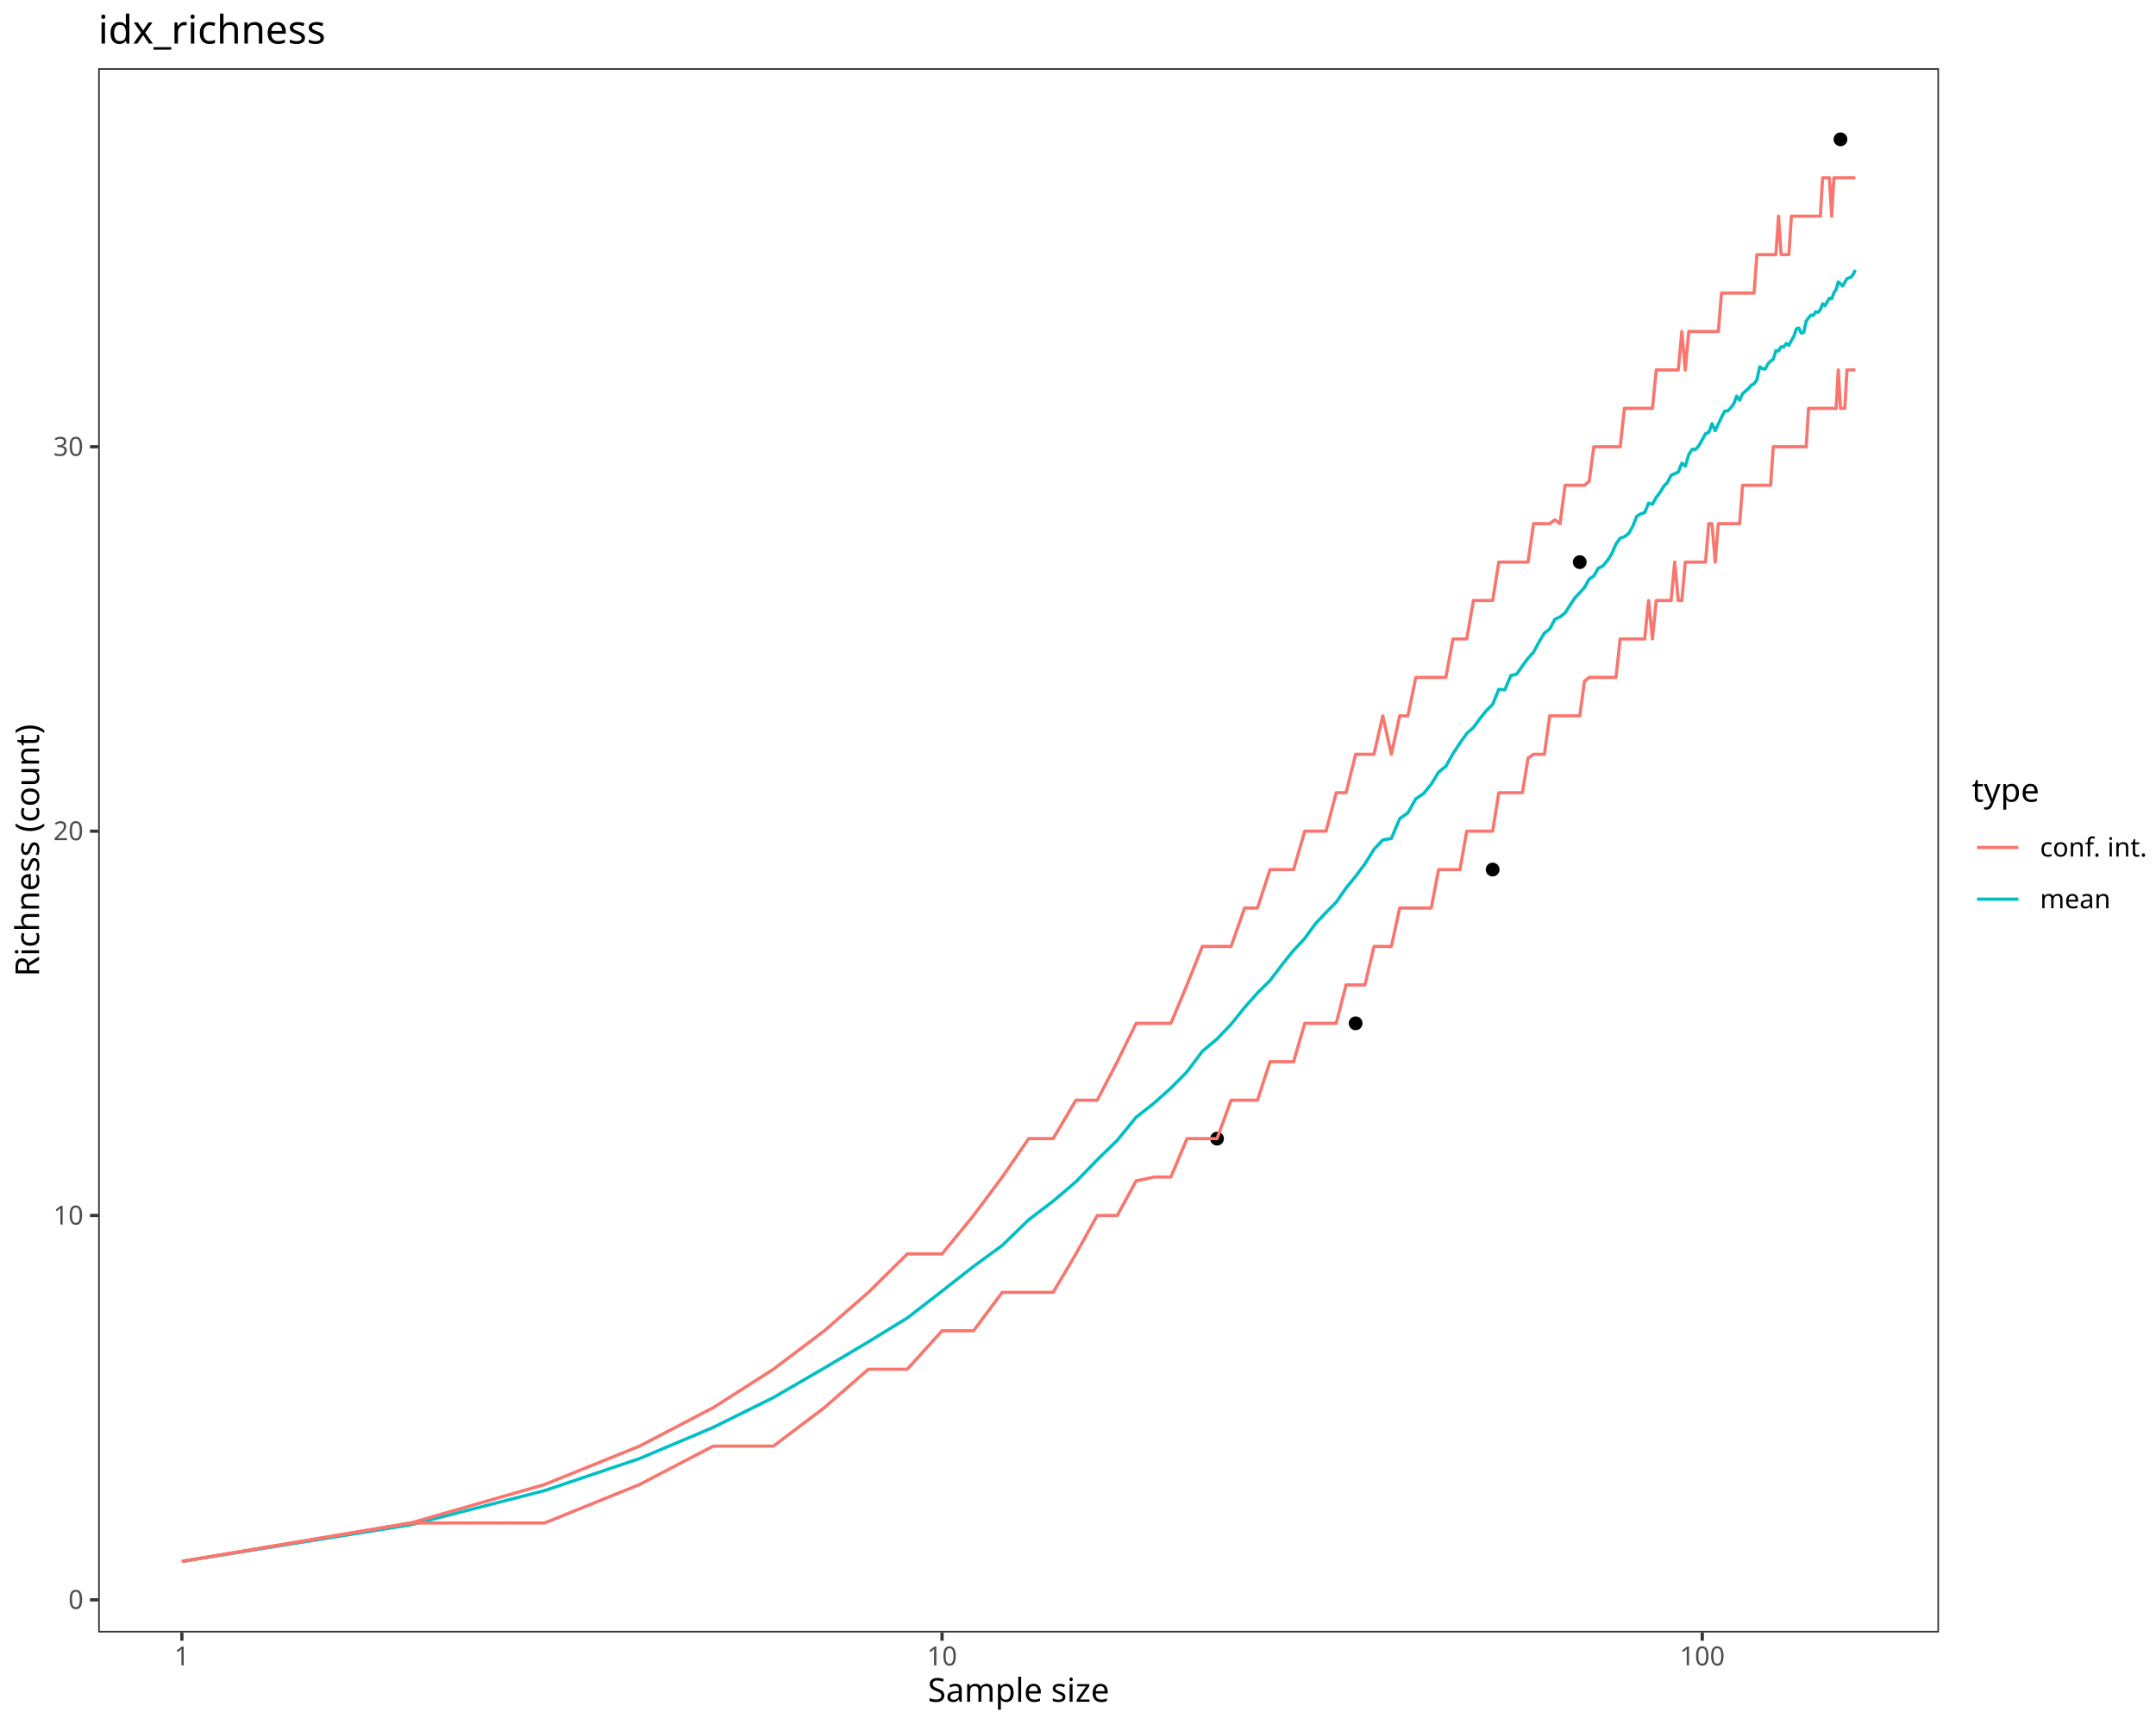
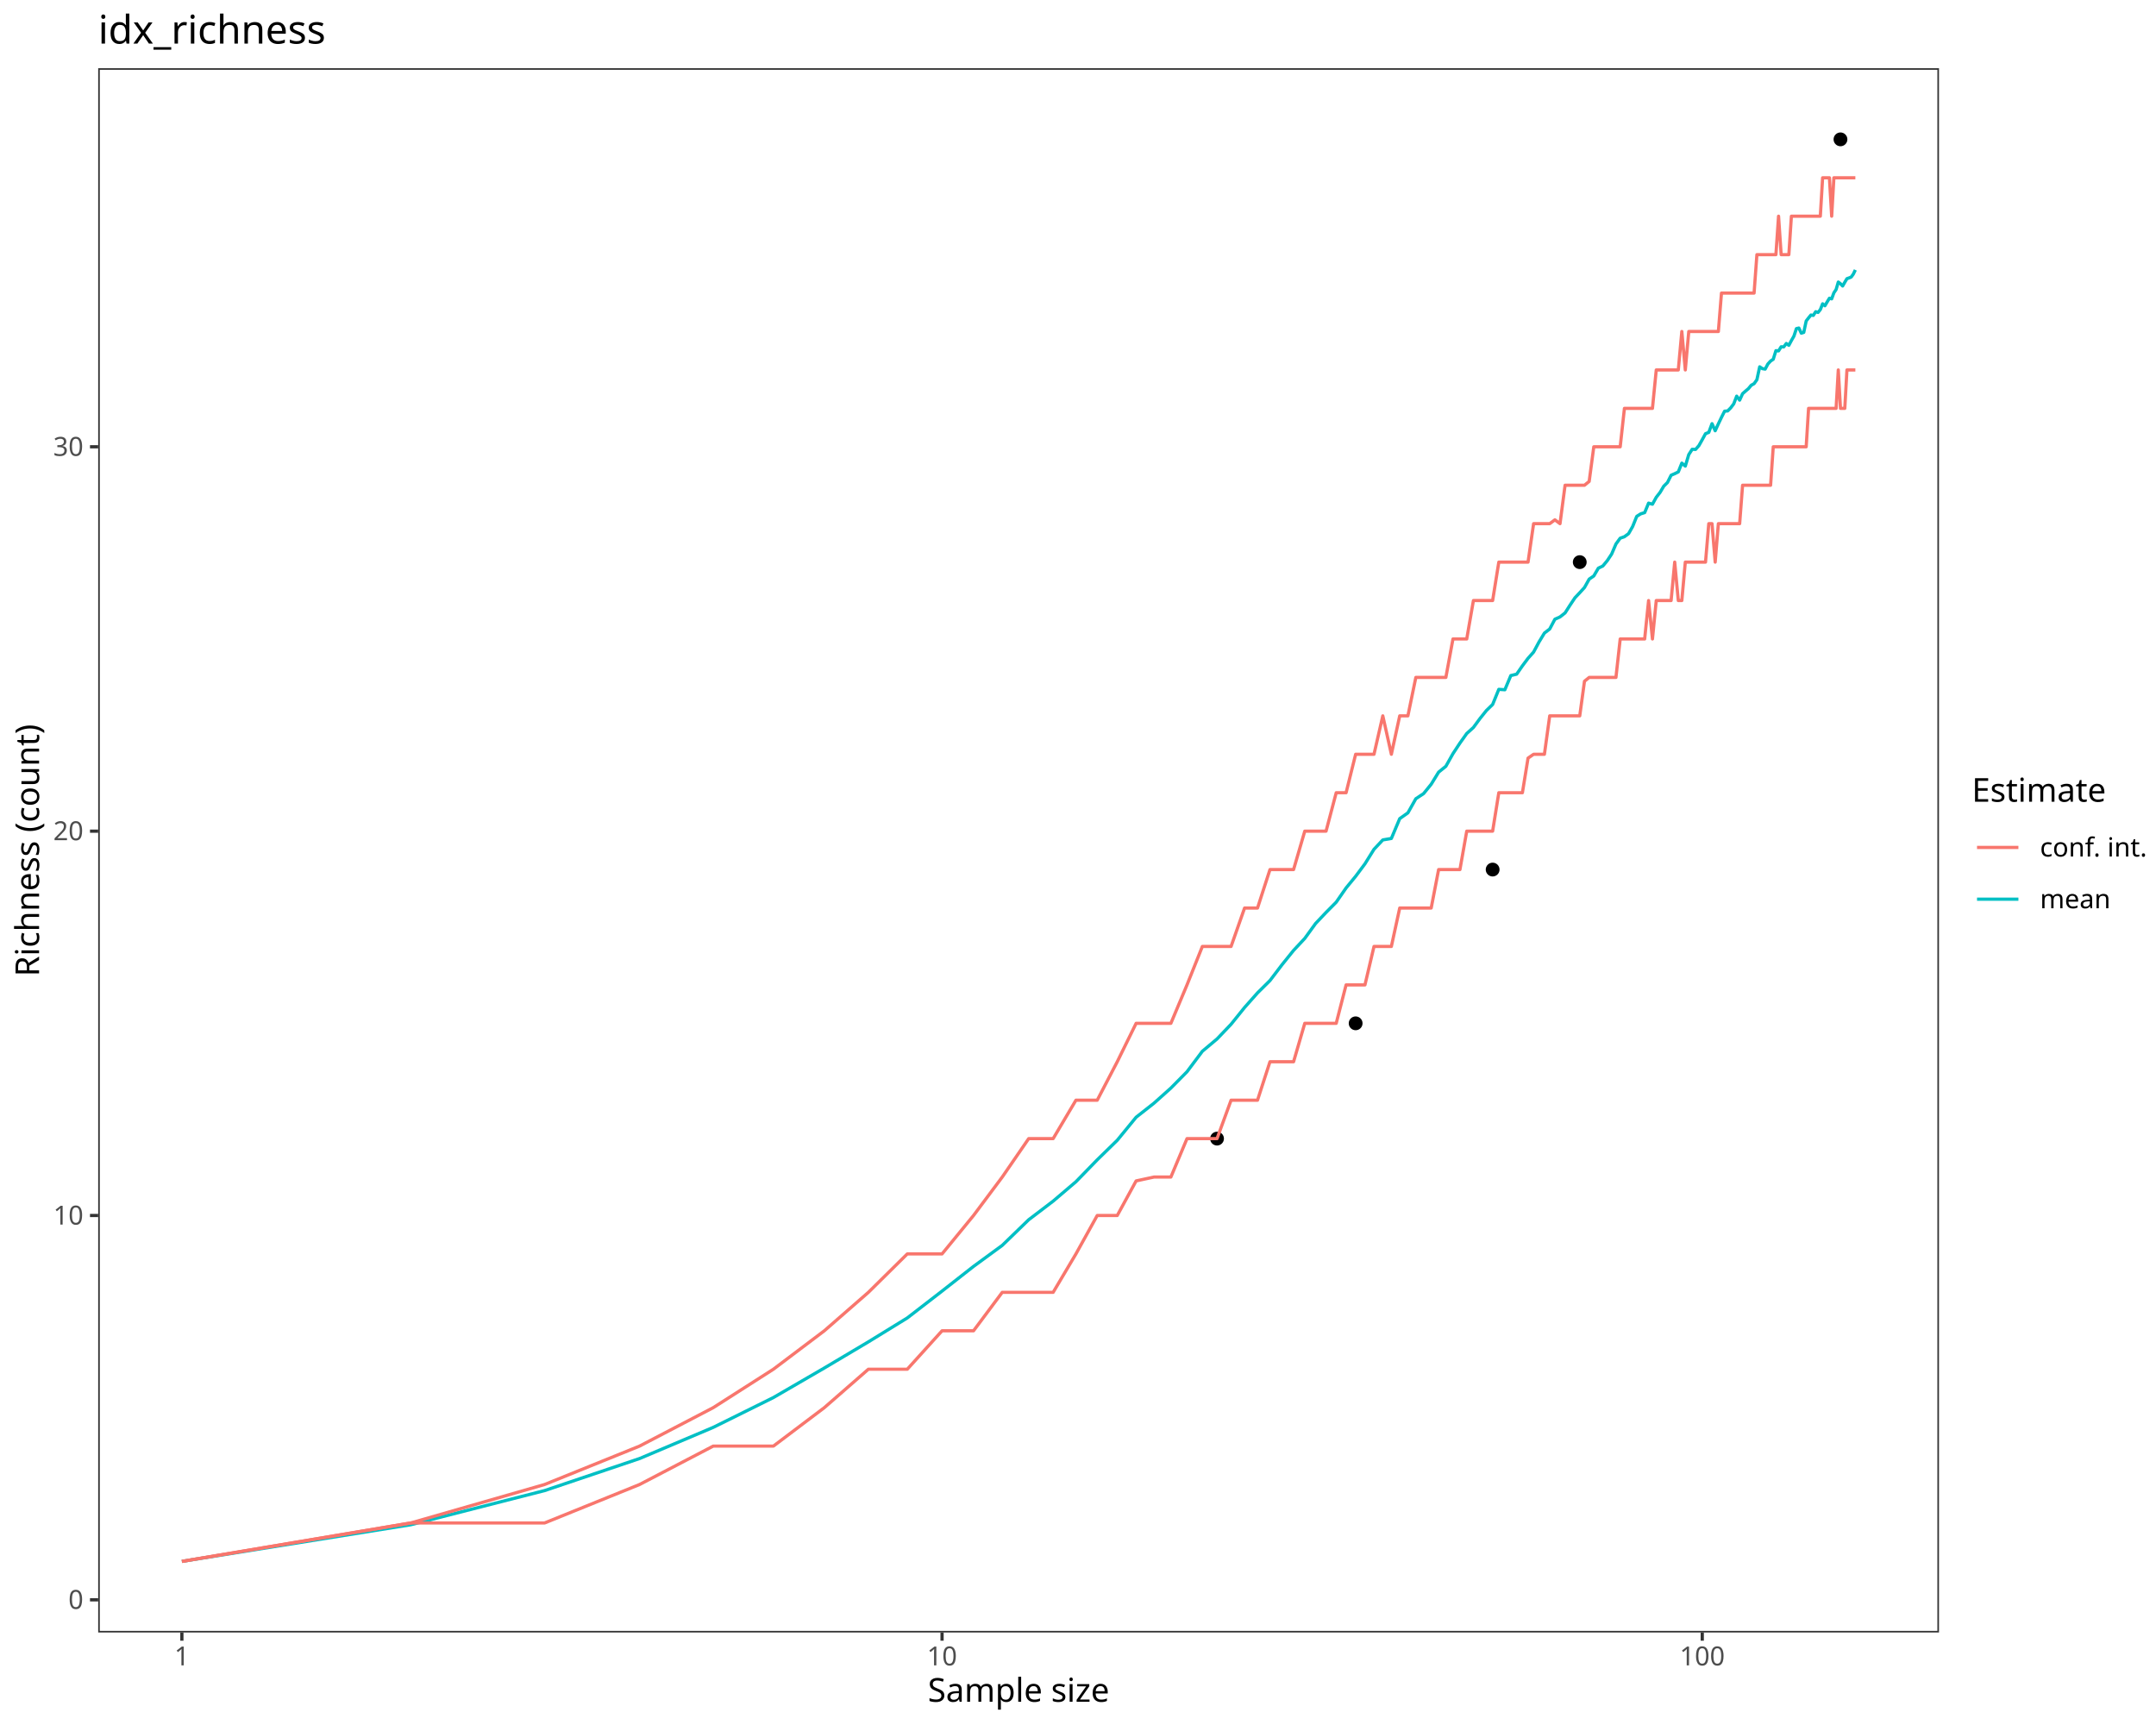
<svg xmlns="http://www.w3.org/2000/svg" class="svglite" data-engine-version="2.0" width="720.00pt" height="576.00pt" viewBox="0 0 720.00 576.00">
  <defs>
    <style type="text/css">
    .svglite line, .svglite polyline, .svglite polygon, .svglite path, .svglite rect, .svglite circle {
      fill: none;
      stroke: #000000;
      stroke-linecap: round;
      stroke-linejoin: round;
      stroke-miterlimit: 10.00;
    }
  </style>
  </defs>
  <rect width="100%" height="100%" style="stroke: none; fill: #FFFFFF;" />
  <defs>
    <clipPath id="cpMC4wMHw3MjAuMDB8MC4wMHw1NzYuMDA=">
      <rect x="0.00" y="0.00" width="720.00" height="576.00" />
    </clipPath>
  </defs>
  <g clip-path="url(#cpMC4wMHw3MjAuMDB8MC4wMHw1NzYuMDA=)">
    <rect x="0.00" y="0.00" width="720.00" height="576.00" style="stroke-width: 1.07; stroke: #FFFFFF; fill: #FFFFFF;" />
  </g>
  <defs>
    <clipPath id="cpMzIuNzl8NjQ3LjU0fDIyLjc4fDU0NS4xMQ==">
      <rect x="32.79" y="22.78" width="614.74" height="522.33" />
    </clipPath>
  </defs>
  <g clip-path="url(#cpMzIuNzl8NjQ3LjU0fDIyLjc4fDU0NS4xMQ==)">
    <rect x="32.79" y="22.78" width="614.74" height="522.33" style="stroke-width: 1.07; stroke: none; fill: #FFFFFF;" />
    <circle cx="614.63" cy="46.53" r="1.95" style="stroke-width: 0.71; fill: #000000;" />
    <circle cx="527.56" cy="187.70" r="1.95" style="stroke-width: 0.71; fill: #000000;" />
    <circle cx="498.47" cy="290.36" r="1.95" style="stroke-width: 0.71; fill: #000000;" />
    <circle cx="452.72" cy="341.70" r="1.95" style="stroke-width: 0.71; fill: #000000;" />
    <circle cx="406.43" cy="380.20" r="1.95" style="stroke-width: 0.71; fill: #000000;" />
    <polyline points="60.74,521.37 137.16,509.14 181.86,497.73 213.58,487.03 238.18,476.62 258.28,466.66 275.28,456.80 290.00,448.06 302.99,440.08 314.60,431.11 325.11,422.87 334.70,415.85 343.53,407.29 351.70,401.07 359.31,394.59 366.42,387.28 373.11,380.75 379.41,373.06 385.37,368.37 391.02,363.32 396.40,357.87 401.53,351.03 406.43,346.92 411.12,342.01 415.63,336.41 419.95,331.54 424.11,327.42 428.12,322.15 431.99,317.35 435.73,313.35 439.34,308.37 442.84,304.67 446.23,301.25 449.53,296.50 452.72,292.61 455.83,288.44 458.85,283.59 461.79,280.46 464.65,279.97 467.44,273.35 470.17,271.42 472.82,266.71 475.42,264.98 477.95,261.87 480.43,257.83 482.85,255.87 485.22,251.66 487.55,248.12 489.82,244.93 492.05,242.91 494.23,239.94 496.37,237.27 498.47,235.23 500.53,230.18 502.55,230.32 504.54,225.58 506.49,225.11 508.41,222.33 510.29,219.82 512.15,217.73 513.97,214.34 515.76,211.39 517.53,210.03 519.26,206.77 520.97,206.00 522.66,204.66 524.31,202.08 525.95,199.62 527.56,197.91 529.14,196.18 530.71,193.38 532.25,192.32 533.77,189.72 535.27,188.99 536.75,187.21 538.21,185.01 539.65,181.65 541.07,179.70 542.48,179.21 543.87,178.19 545.23,175.80 546.59,172.42 547.92,171.58 549.24,171.17 550.55,168.00 551.84,168.36 553.11,166.05 554.37,164.44 555.62,162.34 556.85,161.12 558.07,158.69 559.27,158.17 560.47,157.58 561.65,154.64 562.81,155.64 563.97,151.79 565.11,150.02 566.24,150.07 567.36,148.78 568.47,146.81 569.56,144.81 570.65,144.38 571.73,141.47 572.79,143.83 573.85,141.53 574.89,139.36 575.93,137.30 576.95,137.22 577.97,136.19 578.98,134.85 579.97,132.28 580.96,133.61 581.94,131.46 582.91,130.60 583.88,129.78 584.83,128.64 585.78,128.11 586.72,126.79 587.65,122.48 588.57,123.10 589.48,123.25 590.39,121.54 591.29,120.56 592.18,119.96 593.07,117.09 593.95,117.17 594.82,115.79 595.68,115.84 596.54,114.69 597.39,115.30 598.24,113.71 599.08,112.25 599.91,109.73 600.73,109.53 601.55,111.25 602.37,110.99 603.18,107.18 603.98,106.14 604.77,105.19 605.56,105.32 606.35,104.08 607.13,104.33 607.90,103.39 608.67,101.44 609.43,102.10 610.19,100.81 610.94,99.58 611.69,99.79 612.43,97.77 613.17,96.68 613.90,94.18 614.63,94.74 615.35,95.50 616.07,94.25 616.79,93.05 617.50,92.80 618.20,92.52 618.90,91.56 619.60,90.13 " style="stroke-width: 1.07; stroke: #00BFC4; stroke-linecap: butt;" />
    <polyline points="60.74,521.37 137.16,508.54 181.86,508.54 213.58,495.70 238.18,482.87 258.28,482.87 275.28,470.04 290.00,457.20 302.99,457.20 314.60,444.37 325.11,444.37 334.70,431.53 343.53,431.53 351.70,431.53 359.31,418.70 366.42,405.87 373.11,405.87 379.41,394.32 385.37,393.03 391.02,393.03 396.40,380.20 401.53,380.20 406.43,380.20 411.12,367.37 415.63,367.37 419.95,367.37 424.11,354.53 428.12,354.53 431.99,354.53 435.73,341.70 439.34,341.70 442.84,341.70 446.23,341.70 449.53,328.87 452.72,328.87 455.83,328.87 458.85,316.03 461.79,316.03 464.65,316.03 467.44,303.20 470.17,303.20 472.82,303.20 475.42,303.20 477.95,303.20 480.43,290.36 482.85,290.36 485.22,290.36 487.55,290.36 489.82,277.53 492.05,277.53 494.23,277.53 496.37,277.53 498.47,277.53 500.53,264.70 502.55,264.70 504.54,264.70 506.49,264.70 508.41,264.70 510.29,253.15 512.15,251.86 513.97,251.86 515.76,251.86 517.53,239.03 519.26,239.03 520.97,239.03 522.66,239.03 524.31,239.03 525.95,239.03 527.56,239.03 529.14,227.48 530.71,226.20 532.25,226.20 533.77,226.20 535.27,226.20 536.75,226.20 538.21,226.20 539.65,226.20 541.07,213.36 542.48,213.36 543.87,213.36 545.23,213.36 546.59,213.36 547.92,213.36 549.24,213.36 550.55,200.53 551.84,213.36 553.11,200.53 554.37,200.53 555.62,200.53 556.85,200.53 558.07,200.53 559.27,187.70 560.47,200.53 561.65,200.53 562.81,187.70 563.97,187.70 565.11,187.70 566.24,187.70 567.36,187.70 568.47,187.70 569.56,187.70 570.65,174.86 571.73,174.86 572.79,187.70 573.85,174.86 574.89,174.86 575.93,174.86 576.95,174.86 577.97,174.86 578.98,174.86 579.97,174.86 580.96,174.86 581.94,162.03 582.91,162.03 583.88,162.03 584.83,162.03 585.78,162.03 586.72,162.03 587.65,162.03 588.57,162.03 589.48,162.03 590.39,162.03 591.29,162.03 592.18,149.19 593.07,149.19 593.95,149.19 594.82,149.19 595.68,149.19 596.54,149.19 597.39,149.19 598.24,149.19 599.08,149.19 599.91,149.19 600.73,149.19 601.55,149.19 602.37,149.19 603.18,149.19 603.98,136.36 604.77,136.36 605.56,136.36 606.35,136.36 607.13,136.36 607.90,136.36 608.67,136.36 609.43,136.36 610.19,136.36 610.94,136.36 611.69,136.36 612.43,136.36 613.17,136.36 613.90,123.53 614.63,136.36 615.35,136.36 616.07,136.36 616.79,123.53 617.50,123.53 618.20,123.53 618.90,123.53 619.60,123.53 " style="stroke-width: 1.07; stroke: #F8766D; stroke-linecap: butt;" />
    <polyline points="60.74,521.37 137.16,508.54 181.86,495.70 213.58,482.87 238.18,470.04 258.28,457.20 275.28,444.37 290.00,431.53 302.99,418.70 314.60,418.70 325.11,405.87 334.70,393.03 343.53,380.20 351.70,380.20 359.31,367.37 366.42,367.37 373.11,354.53 379.41,341.70 385.37,341.70 391.02,341.70 396.40,328.87 401.53,316.03 406.43,316.03 411.12,316.03 415.63,303.20 419.95,303.20 424.11,290.36 428.12,290.36 431.99,290.36 435.73,277.53 439.34,277.53 442.84,277.53 446.23,264.70 449.53,264.70 452.72,251.86 455.83,251.86 458.85,251.86 461.79,239.03 464.65,251.86 467.44,239.03 470.17,239.03 472.82,226.20 475.42,226.20 477.95,226.20 480.43,226.20 482.85,226.20 485.22,213.36 487.55,213.36 489.82,213.36 492.05,200.53 494.23,200.53 496.37,200.53 498.47,200.53 500.53,187.70 502.55,187.70 504.54,187.70 506.49,187.70 508.41,187.70 510.29,187.70 512.15,174.86 513.97,174.86 515.76,174.86 517.53,174.86 519.26,173.58 520.97,174.86 522.66,162.03 524.31,162.03 525.95,162.03 527.56,162.03 529.14,162.03 530.71,160.75 532.25,149.19 533.77,149.19 535.27,149.19 536.75,149.19 538.21,149.19 539.65,149.19 541.07,149.19 542.48,136.36 543.87,136.36 545.23,136.36 546.59,136.36 547.92,136.36 549.24,136.36 550.55,136.36 551.84,136.36 553.11,123.53 554.37,123.53 555.62,123.53 556.85,123.53 558.07,123.53 559.27,123.53 560.47,123.53 561.65,110.69 562.81,123.53 563.97,110.69 565.11,110.69 566.24,110.69 567.36,110.69 568.47,110.69 569.56,110.69 570.65,110.69 571.73,110.69 572.79,110.69 573.85,110.69 574.89,97.86 575.93,97.86 576.95,97.86 577.97,97.86 578.98,97.86 579.97,97.86 580.96,97.86 581.94,97.86 582.91,97.86 583.88,97.86 584.83,97.86 585.78,97.86 586.72,85.03 587.65,85.03 588.57,85.03 589.48,85.03 590.39,85.03 591.29,85.03 592.18,85.03 593.07,85.03 593.95,72.19 594.82,85.03 595.68,85.03 596.54,85.03 597.39,85.03 598.24,72.19 599.08,72.19 599.91,72.19 600.73,72.19 601.55,72.19 602.37,72.19 603.18,72.19 603.98,72.19 604.77,72.19 605.56,72.19 606.35,72.19 607.13,72.19 607.90,72.19 608.67,59.36 609.43,59.36 610.19,59.36 610.94,59.36 611.69,72.19 612.43,59.36 613.17,59.36 613.90,59.36 614.63,59.36 615.35,59.36 616.07,59.36 616.79,59.36 617.50,59.36 618.20,59.36 618.90,59.36 619.60,59.36 " style="stroke-width: 1.07; stroke: #F8766D; stroke-linecap: butt;" />
    <rect x="32.79" y="22.78" width="614.74" height="522.33" style="stroke-width: 1.07; stroke: #333333;" />
  </g>
  <g clip-path="url(#cpMC4wMHw3MjAuMDB8MC4wMHw1NzYuMDA=)">
    <text x="27.86" y="537.23" text-anchor="end" style="font-size: 8.80px; fill: #4D4D4D; font-family: sans;" textLength="4.89px" lengthAdjust="spacingAndGlyphs">0</text>
    <text x="27.86" y="408.90" text-anchor="end" style="font-size: 8.80px; fill: #4D4D4D; font-family: sans;" textLength="9.79px" lengthAdjust="spacingAndGlyphs">10</text>
    <text x="27.86" y="280.56" text-anchor="end" style="font-size: 8.80px; fill: #4D4D4D; font-family: sans;" textLength="9.79px" lengthAdjust="spacingAndGlyphs">20</text>
    <text x="27.86" y="152.22" text-anchor="end" style="font-size: 8.80px; fill: #4D4D4D; font-family: sans;" textLength="9.79px" lengthAdjust="spacingAndGlyphs">30</text>
    <polyline points="30.05,534.20 32.79,534.20 " style="stroke-width: 1.07; stroke: #333333; stroke-linecap: butt;" />
    <polyline points="30.05,405.87 32.79,405.87 " style="stroke-width: 1.07; stroke: #333333; stroke-linecap: butt;" />
    <polyline points="30.05,277.53 32.79,277.53 " style="stroke-width: 1.07; stroke: #333333; stroke-linecap: butt;" />
    <polyline points="30.05,149.19 32.79,149.19 " style="stroke-width: 1.07; stroke: #333333; stroke-linecap: butt;" />
    <polyline points="60.74,547.85 60.74,545.11 " style="stroke-width: 1.07; stroke: #333333; stroke-linecap: butt;" />
    <polyline points="314.60,547.85 314.60,545.11 " style="stroke-width: 1.07; stroke: #333333; stroke-linecap: butt;" />
    <polyline points="568.47,547.85 568.47,545.11 " style="stroke-width: 1.07; stroke: #333333; stroke-linecap: butt;" />
    <text x="60.74" y="556.10" text-anchor="middle" style="font-size: 8.80px; fill: #4D4D4D; font-family: sans;" textLength="4.89px" lengthAdjust="spacingAndGlyphs">1</text>
    <text x="314.60" y="556.10" text-anchor="middle" style="font-size: 8.80px; fill: #4D4D4D; font-family: sans;" textLength="9.79px" lengthAdjust="spacingAndGlyphs">10</text>
    <text x="568.47" y="556.10" text-anchor="middle" style="font-size: 8.80px; fill: #4D4D4D; font-family: sans;" textLength="14.68px" lengthAdjust="spacingAndGlyphs">100</text>
    <text x="340.17" y="568.24" text-anchor="middle" style="font-size: 11.00px; font-family: sans;" textLength="59.93px" lengthAdjust="spacingAndGlyphs">Sample size</text>
    <text transform="translate(13.05,283.95) rotate(-90)" text-anchor="middle" style="font-size: 11.00px; font-family: sans;" textLength="82.55px" lengthAdjust="spacingAndGlyphs">Richness (count)</text>
    <rect x="658.50" y="259.00" width="56.02" height="49.89" style="stroke-width: 1.07; stroke: none; fill: #FFFFFF;" />
-     <text x="658.50" y="267.71" style="font-size: 11.00px; font-family: sans;" textLength="20.80px" lengthAdjust="spacingAndGlyphs">type</text>
+     <text x="658.50" y="267.71" style="font-size: 11.00px; font-family: sans;" textLength="42.80px" lengthAdjust="spacingAndGlyphs">Estimate</text>
    <rect x="658.50" y="274.33" width="17.28" height="17.28" style="stroke-width: 1.07; stroke: none; fill: #FFFFFF;" />
    <line x1="660.23" y1="282.97" x2="674.05" y2="282.97" style="stroke-width: 1.07; stroke: #F8766D; stroke-linecap: butt;" />
    <rect x="658.50" y="291.61" width="17.28" height="17.28" style="stroke-width: 1.07; stroke: none; fill: #FFFFFF;" />
    <line x1="660.23" y1="300.25" x2="674.05" y2="300.25" style="stroke-width: 1.07; stroke: #00BFC4; stroke-linecap: butt;" />
    <text x="681.26" y="286.00" style="font-size: 8.80px; font-family: sans;" textLength="33.26px" lengthAdjust="spacingAndGlyphs">conf. int.</text>
    <text x="681.26" y="303.28" style="font-size: 8.80px; font-family: sans;" textLength="22.02px" lengthAdjust="spacingAndGlyphs">mean</text>
    <text x="32.79" y="14.56" style="font-size: 13.20px; font-family: sans;" textLength="73.39px" lengthAdjust="spacingAndGlyphs">idx_richness</text>
  </g>
</svg>
